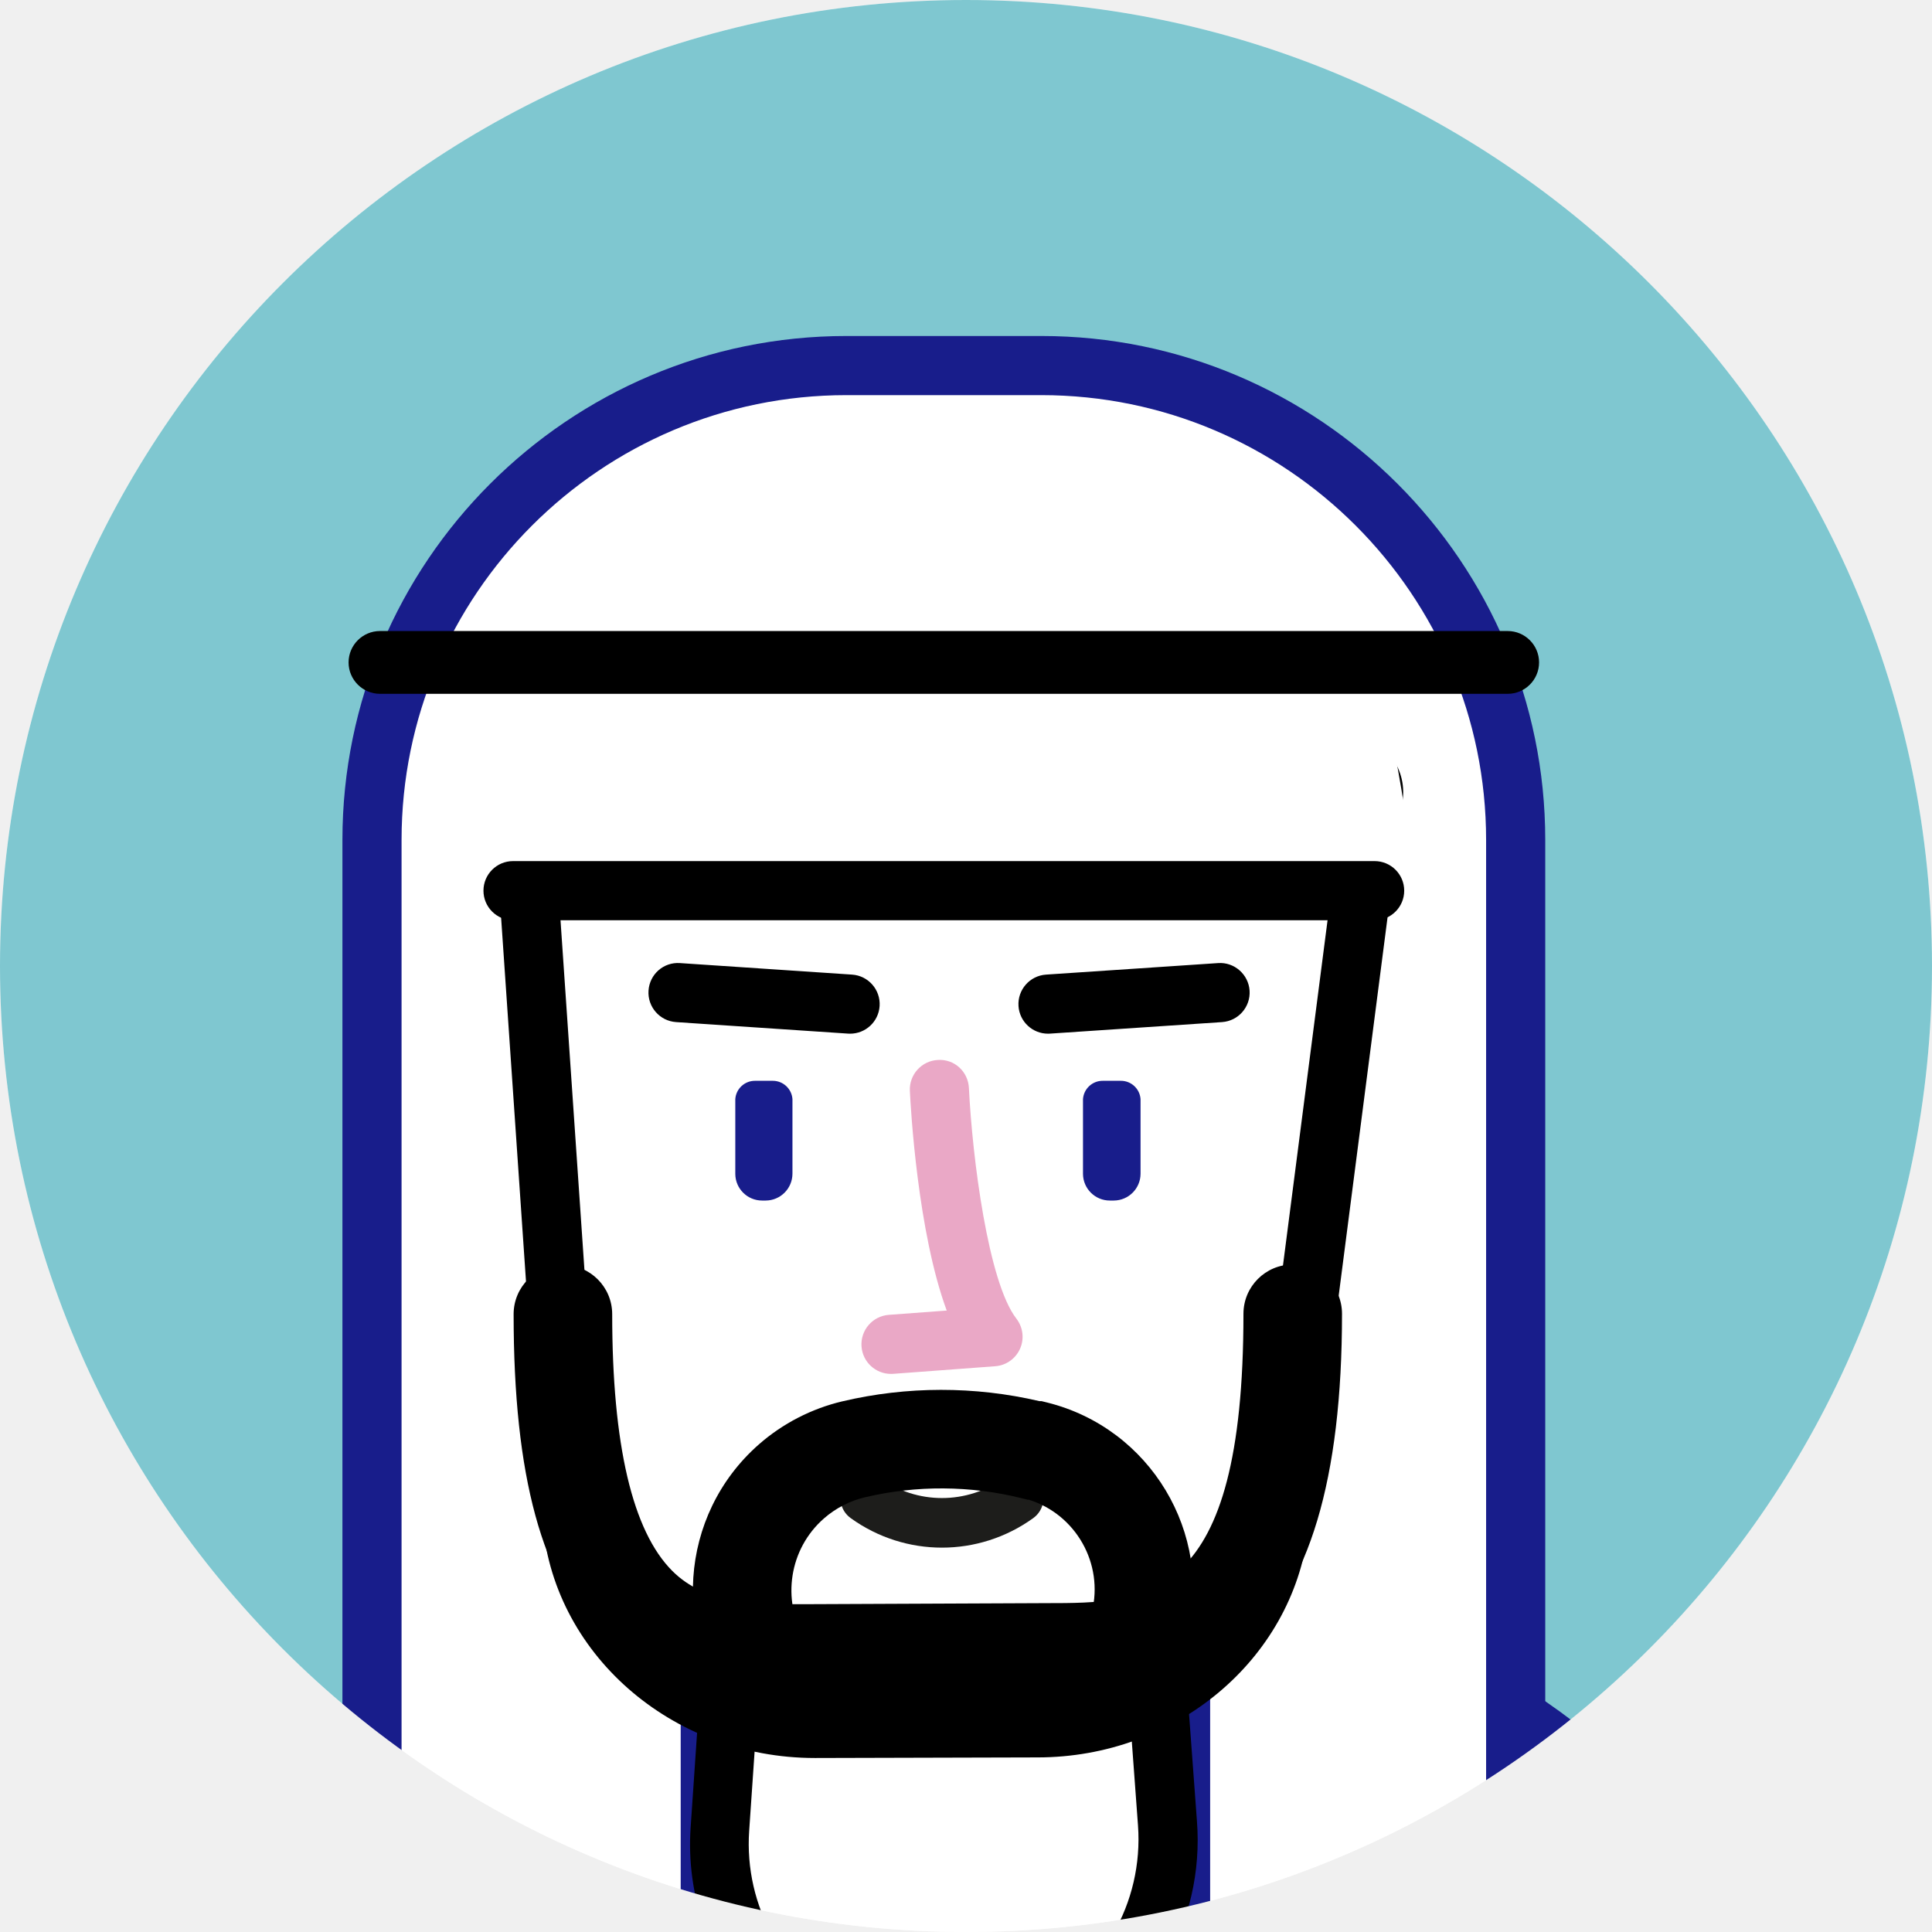
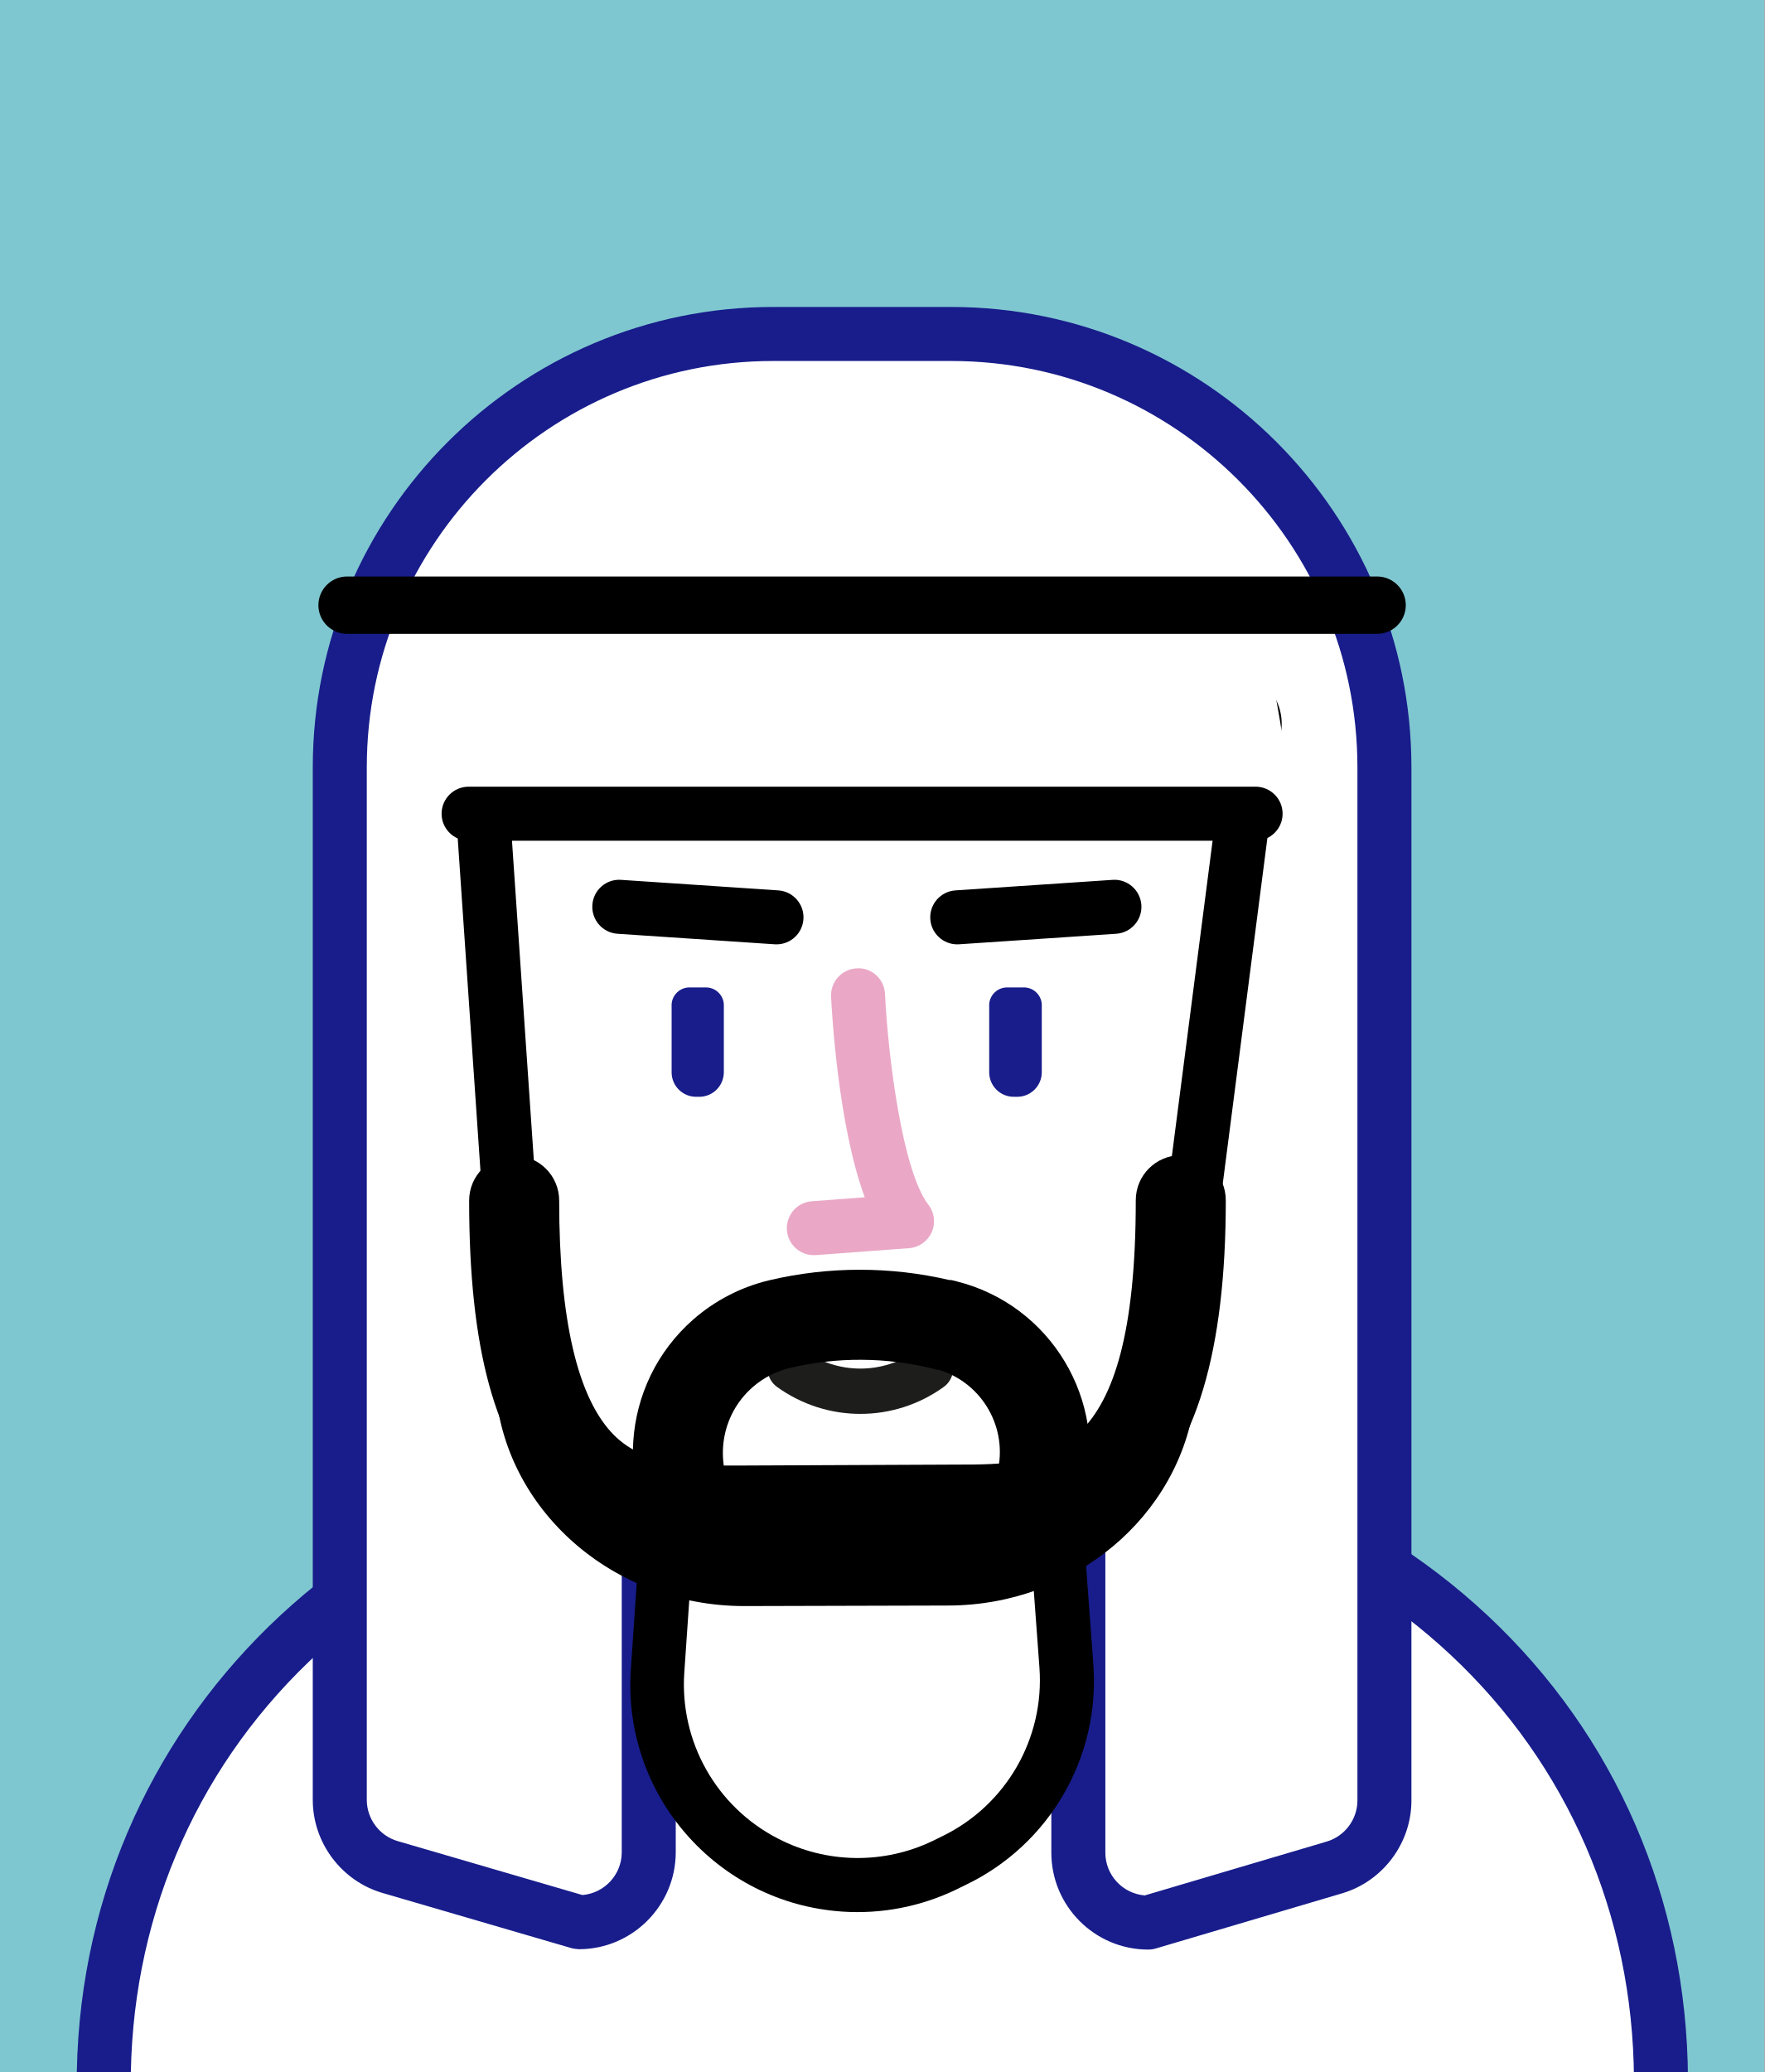
- <svg xmlns="http://www.w3.org/2000/svg" xmlns:xlink="http://www.w3.org/1999/xlink" width="92px" height="92px" viewBox="0 0 92 92" version="1.1">
+ <svg xmlns="http://www.w3.org/2000/svg" xmlns:xlink="http://www.w3.org/1999/xlink" width="92px" height="108px" viewBox="0 0 92 108" version="1.1" style="background: #DB3B34;">
  <defs>
-     <circle id="path-1" cx="46" cy="46" r="46" />
-     <rect id="path-3" x="0" y="0" width="92" height="108" />
+     <rect id="path-1" x="0" y="0" width="92" height="108" />
  </defs>
-   <g id="Design" stroke="none" stroke-width="1" fill="none" fill-rule="evenodd">
-     <g id="rta-gitex-UI-05.00" transform="translate(-579, -573)">
-       <g id="Group-2" transform="translate(347, 232)">
-         <g id="Avatar" transform="translate(0, 288)">
-           <g id="GTX/Avatar/1-Copy-2" transform="translate(232, 53)">
-             <mask id="mask-2" fill="white">
-               <use xlink:href="#path-1" />
-             </mask>
-             <use id="GTX/Avatar/1" fill="#FBFBFB" xlink:href="#path-1" />
-             <g id="Group" mask="url(#mask-2)">
-               <g id="GTX/Avatar/Character/1">
-                 <rect id="Rectangle" fill="#DB3B34" x="0" y="0" width="92" height="108" />
-                 <mask id="mask-4" fill="white">
-                   <use xlink:href="#path-3" />
-                 </mask>
-                 <use id="Rectangle" fill="#7FC7D0" xlink:href="#path-3" />
-                 <g id="Group-41" mask="url(#mask-4)">
-                   <g transform="translate(4, 16)">
-                     <path d="M1.408,92.814 C1.301,74.228 16.277,60.355 34.862,60.242 L48.74,60.163 C67.325,60.05 82.48,73.745 82.592,92.33" id="Fill-1" fill="#FFFFFF" />
-                     <path d="M1.409,94.222 C0.635,94.222 0.005,93.597 -2.88870508e-15,92.822 C-0.109,73.883 15.2,58.954 34.854,58.835 L48.732,58.755 C58.147,58.689 66.981,62.054 73.556,68.206 C80.235,74.457 83.944,83.022 84,92.321 C84.005,93.099 83.378,93.734 82.601,93.738 L82.592,93.738 C81.819,93.738 81.189,93.114 81.184,92.339 C81.133,83.82 77.741,75.979 71.631,70.263 C65.637,64.652 57.596,61.57 48.969,61.57 C48.895,61.57 48.822,61.57 48.748,61.571 L34.871,61.65 C26.161,61.703 18.074,64.887 12.1,70.617 C6.064,76.406 2.767,84.286 2.817,92.805 C2.821,93.583 2.194,94.217 1.417,94.222 L1.409,94.222 Z" id="Fill-3" fill="#181D8B" />
-                     <path d="M45.581,1.408 L36.303,1.408 C23.828,1.408 13.714,11.521 13.714,23.996 L13.714,77.819 C13.714,79.436 14.781,80.861 16.333,81.315 L26.189,84.192 C28.189,84.187 29.811,82.569 29.821,80.569 L29.821,59.449 L52.218,59.449 L52.218,80.569 C52.218,82.58 53.848,84.211 55.86,84.211 L65.565,81.339 C67.114,80.882 68.176,79.461 68.175,77.847 L68.175,23.996 C68.175,11.521 58.061,1.408 45.586,1.408 L45.581,1.408 Z" id="Fill-5" fill="#FFFFFF" />
-                     <path d="M29.822,58.041 L52.218,58.041 C52.995,58.041 53.626,58.672 53.626,59.449 L53.626,80.569 C53.626,81.74 54.532,82.704 55.68,82.796 L65.166,79.989 C66.11,79.711 66.768,78.83 66.767,77.848 L66.767,23.997 C66.767,12.317 57.265,2.816 45.586,2.816 L36.303,2.816 C24.624,2.816 15.122,12.317 15.122,23.997 L15.122,77.819 C15.122,78.805 15.783,79.687 16.729,79.964 L26.364,82.776 C27.504,82.682 28.407,81.724 28.414,80.562 L28.414,59.449 C28.414,58.672 29.044,58.041 29.822,58.041 M55.86,85.619 C53.075,85.619 50.81,83.354 50.81,80.569 L50.81,60.857 L31.229,60.857 L31.229,80.569 C31.215,83.34 28.955,85.593 26.193,85.6 C26.064,85.587 25.924,85.582 25.794,85.544 L15.938,82.667 C13.798,82.04 12.306,80.047 12.306,77.818 L12.306,23.997 C12.306,10.765 23.071,0 36.303,0 L45.586,0 C58.818,0 69.583,10.765 69.583,23.997 L69.583,77.847 C69.585,80.069 68.096,82.061 65.963,82.689 L56.259,85.561 C56.13,85.599 55.995,85.619 55.86,85.619" id="Fill-7" fill="#181D8B" />
-                     <path d="M40.705,82.254 C34.943,82.257 30.269,77.589 30.266,71.827 C30.266,71.585 30.274,71.343 30.291,71.103 L31.084,59.538 C31.238,57.38 33.027,55.704 35.191,55.69 L46.628,55.662 C48.791,55.667 50.587,57.331 50.758,59.487 L51.593,70.816 C51.923,75.093 49.591,79.133 45.722,80.987 L45.253,81.217 C43.834,81.899 42.28,82.254 40.705,82.254" id="Fill-9" fill="#FFFFFF" />
-                     <path d="M46.633,54.259 L46.633,54.259 L35.191,54.287 C32.286,54.304 29.884,56.553 29.676,59.449 L28.888,71.013 C28.442,77.54 33.372,83.193 39.9,83.638 C41.95,83.778 44.002,83.382 45.854,82.488 L46.323,82.258 C50.721,80.161 53.374,75.572 52.997,70.713 L52.161,59.384 C51.939,56.495 49.535,54.262 46.637,54.254 L46.633,54.259 Z M46.637,57.07 C48.063,57.071 49.247,58.169 49.355,59.59 L50.19,70.924 C50.459,74.621 48.445,78.107 45.107,79.719 L44.638,79.949 C42.073,81.187 39.074,81.141 36.547,79.827 C33.343,78.176 31.428,74.778 31.675,71.182 L32.468,59.618 C32.579,58.195 33.768,57.098 35.195,57.103 L46.633,57.074 L46.637,57.07 Z" id="Fill-11" fill="#000000" />
-                     <path d="M34.801,66.306 C28.7,66.306 23.612,61.862 23.223,56.187 L20.881,21.903 C20.829,21.127 21.416,20.456 22.192,20.405 C22.224,20.402 22.256,20.401 22.289,20.401 L60.018,20.303 C60.421,20.301 60.805,20.472 61.074,20.772 C61.343,21.076 61.468,21.482 61.416,21.884 L56.916,56.732 C56.212,62.148 51.284,66.24 45.417,66.254 L34.801,66.306 Z" id="Fill-13" fill="#FFFFFF" />
-                     <path d="M60.013,18.914 L60.013,18.914 L22.289,19.012 C20.733,19.008 19.47,20.266 19.466,21.822 C19.466,21.888 19.468,21.954 19.473,22.021 L19.909,28.38 L21.819,56.286 C22.256,62.692 27.958,67.714 34.801,67.714 L34.839,67.714 L45.408,67.686 C51.978,67.686 57.507,63.049 58.295,56.938 L62.796,22.091 C62.996,20.549 61.907,19.137 60.365,18.937 C60.245,18.922 60.124,18.914 60.004,18.914 L60.013,18.914 Z M60.004,21.73 L55.503,56.577 C54.893,61.298 50.556,64.856 45.398,64.87 L34.829,64.898 L34.801,64.898 C29.423,64.898 24.969,61.045 24.626,56.094 L22.716,28.187 L22.289,21.828 L60.013,21.73 L60.004,21.73 Z" id="Fill-15" fill="#000000" />
-                     <path d="M32.806,35.467 L31.952,35.467 C31.458,35.465 31.048,35.847 31.014,36.34 L31.014,39.902 C31.019,40.605 31.592,41.172 32.295,41.169 L32.464,41.169 C33.166,41.164 33.733,40.595 33.736,39.892 L33.736,36.335 C33.699,35.848 33.295,35.47 32.806,35.467" id="Fill-17" fill="#181D8B" />
-                     <path d="M49.364,35.467 L48.51,35.467 C48.016,35.465 47.606,35.847 47.571,36.34 L47.571,39.902 C47.577,40.605 48.15,41.172 48.853,41.169 L49.04,41.169 C49.742,41.164 50.31,40.595 50.312,39.892 L50.312,36.335 C50.275,35.841 49.86,35.46 49.364,35.467" id="Fill-19" fill="#181D8B" />
-                     <path d="M40.855,57.697 C39.332,57.697 37.809,57.228 36.509,56.291 C35.98,55.909 35.86,55.171 36.242,54.643 C36.623,54.114 37.362,53.995 37.89,54.376 C39.665,55.656 42.048,55.655 43.821,54.376 C44.349,53.995 45.087,54.114 45.469,54.643 C45.85,55.171 45.731,55.909 45.202,56.291 C43.902,57.228 42.379,57.697 40.855,57.697" id="Fill-21" fill="#1D1D1B" />
-                     <path d="M38.427,49.424 C37.697,49.424 37.08,48.861 37.025,48.121 C36.967,47.345 37.549,46.67 38.324,46.612 L41.082,46.407 C39.692,42.646 39.365,36.742 39.327,35.947 C39.29,35.171 39.889,34.511 40.665,34.474 C41.454,34.424 42.102,35.035 42.139,35.811 C42.301,39.138 43.057,45.061 44.399,46.792 C44.716,47.202 44.784,47.753 44.573,48.227 C44.362,48.701 43.908,49.021 43.391,49.059 L38.534,49.421 C38.498,49.423 38.462,49.424 38.427,49.424" id="Fill-23" fill="#EAA8C6" />
-                     <path d="M45.904,33.223 C45.169,33.223 44.55,32.653 44.5,31.909 C44.448,31.134 45.035,30.462 45.811,30.41 L54.006,29.861 C54.773,29.806 55.452,30.396 55.504,31.172 C55.556,31.947 54.969,32.619 54.193,32.671 L45.999,33.22 C45.968,33.222 45.935,33.223 45.904,33.223" id="Fill-25" fill="#000000" />
-                     <path d="M36.482,33.223 C36.451,33.223 36.419,33.222 36.387,33.22 L28.193,32.671 C27.417,32.619 26.83,31.947 26.882,31.172 C26.933,30.396 27.597,29.806 28.38,29.861 L36.575,30.41 C37.351,30.462 37.938,31.134 37.886,31.909 C37.836,32.653 37.217,33.223 36.482,33.223" id="Fill-27" fill="#000000" />
-                     <path d="M47.993,60.766 C47.88,61.217 47.701,61.641 47.464,62.026 L34.305,62.026 C33.227,60.181 33.57,57.766 35.235,56.307 C35.792,55.818 36.468,55.469 37.189,55.299 C39.634,54.721 42.213,54.737 44.648,55.343 L44.928,55.413 L44.986,55.413 C47.23,56.112 48.569,58.458 47.993,60.766 M45.873,50.789 L45.593,50.72 L45.494,50.72 C42.42,50.002 39.183,50.005 36.11,50.731 C34.645,51.077 33.271,51.786 32.14,52.778 C28.307,56.141 27.924,61.993 31.286,65.826 L31.989,66.621 L49.17,66.621 C49.721,66.472 50.215,66.154 50.581,65.693 L50.838,65.374 C51.654,64.344 52.228,63.176 52.546,61.903 C53.77,56.999 50.777,52.014 45.873,50.789" id="Fill-29" fill="#000000" />
-                     <path d="M34.053,65.082 C31.105,65.082 27.542,64.966 24.702,62.132 C21.807,59.242 20.458,54.3 20.458,46.58 C20.458,45.284 21.509,44.234 22.805,44.234 C24.101,44.234 25.152,45.284 25.152,46.58 C25.152,52.797 26.116,56.912 28.018,58.81 C29.608,60.397 31.955,60.396 34.44,60.389 L34.829,60.388 L45.817,60.34 C50.649,60.339 55.212,60.338 55.212,46.562 C55.212,45.265 56.262,44.215 57.558,44.215 C58.855,44.215 59.905,45.265 59.905,46.562 C59.905,54.434 58.351,59.625 55.152,62.433 C52.192,65.032 48.508,65.033 45.819,65.033 L45.405,65.034 L34.449,65.082 C34.318,65.082 34.187,65.082 34.053,65.082" id="Fill-31" fill="#000000" />
-                     <path d="M21.763,13.568 C20.017,16.257 18.947,23.067 18.792,26.474 L63.294,26.474 C63.12,23.067 62.069,16.271 60.304,13.568 L21.763,13.568 Z" id="Fill-33" fill="#FFFFFF" />
-                     <path d="M14.094,14.225 L67.795,14.225 C68.523,14.225 69.113,14.815 69.113,15.544 L69.113,15.544 C69.113,16.272 68.523,16.863 67.795,16.863 L14.094,16.863 C13.366,16.863 12.776,16.272 12.776,15.544 L12.776,15.544 C12.776,14.815 13.366,14.225 14.094,14.225" id="Fill-35" fill="#000000" />
-                     <path d="M14.095,14.401 C13.464,14.401 12.951,14.914 12.951,15.544 C12.951,16.174 13.464,16.687 14.095,16.687 L67.795,16.687 C68.425,16.687 68.937,16.174 68.937,15.544 C68.937,14.914 68.425,14.401 67.795,14.401 L14.095,14.401 Z M67.795,17.039 L14.095,17.039 C13.27,17.039 12.599,16.368 12.599,15.544 C12.599,14.72 13.27,14.049 14.095,14.049 L67.795,14.049 C68.619,14.049 69.289,14.72 69.289,15.544 C69.289,16.368 68.619,17.039 67.795,17.039 L67.795,17.039 Z" id="Fill-37" fill="#000000" />
-                     <path d="M61.459,27.821 L20.43,27.821 C19.653,27.821 19.022,27.191 19.022,26.413 C19.022,25.636 19.653,25.005 20.43,25.005 L61.459,25.005 C62.236,25.005 62.867,25.636 62.867,26.413 C62.867,27.191 62.236,27.821 61.459,27.821" id="Fill-39" fill="#000000" />
-                   </g>
-                 </g>
-               </g>
-             </g>
-           </g>
-         </g>
+   <g id="GTX/Avatar/Character/3" stroke="none" stroke-width="1" fill="none" fill-rule="evenodd">
+     <rect fill="#DB3B34" x="0" y="0" width="92" height="108" />
+     <mask id="mask-2" fill="white">
+       <use xlink:href="#path-1" />
+     </mask>
+     <use id="Rectangle" fill="#7FC7D0" xlink:href="#path-1" />
+     <g id="Group-41" mask="url(#mask-2)">
+       <g transform="translate(4, 16)">
+         <path d="M1.408,92.814 C1.301,74.228 16.277,60.355 34.862,60.242 L48.74,60.163 C67.325,60.05 82.48,73.745 82.592,92.33" id="Fill-1" fill="#FFFFFF" />
+         <path d="M1.409,94.222 C0.635,94.222 0.005,93.597 -2.88870508e-15,92.822 C-0.109,73.883 15.2,58.954 34.854,58.835 L48.732,58.755 C58.147,58.689 66.981,62.054 73.556,68.206 C80.235,74.457 83.944,83.022 84,92.321 C84.005,93.099 83.378,93.734 82.601,93.738 L82.592,93.738 C81.819,93.738 81.189,93.114 81.184,92.339 C81.133,83.82 77.741,75.979 71.631,70.263 C65.637,64.652 57.596,61.57 48.969,61.57 C48.895,61.57 48.822,61.57 48.748,61.571 L34.871,61.65 C26.161,61.703 18.074,64.887 12.1,70.617 C6.064,76.406 2.767,84.286 2.817,92.805 C2.821,93.583 2.194,94.217 1.417,94.222 L1.409,94.222 Z" id="Fill-3" fill="#181D8B" />
+         <path d="M45.581,1.408 L36.303,1.408 C23.828,1.408 13.714,11.521 13.714,23.996 L13.714,77.819 C13.714,79.436 14.781,80.861 16.333,81.315 L26.189,84.192 C28.189,84.187 29.811,82.569 29.821,80.569 L29.821,59.449 L52.218,59.449 L52.218,80.569 C52.218,82.58 53.848,84.211 55.86,84.211 L65.565,81.339 C67.114,80.882 68.176,79.461 68.175,77.847 L68.175,23.996 C68.175,11.521 58.061,1.408 45.586,1.408 L45.581,1.408 Z" id="Fill-5" fill="#FFFFFF" />
+         <path d="M29.822,58.041 L52.218,58.041 C52.995,58.041 53.626,58.672 53.626,59.449 L53.626,80.569 C53.626,81.74 54.532,82.704 55.68,82.796 L65.166,79.989 C66.11,79.711 66.768,78.83 66.767,77.848 L66.767,23.997 C66.767,12.317 57.265,2.816 45.586,2.816 L36.303,2.816 C24.624,2.816 15.122,12.317 15.122,23.997 L15.122,77.819 C15.122,78.805 15.783,79.687 16.729,79.964 L26.364,82.776 C27.504,82.682 28.407,81.724 28.414,80.562 L28.414,59.449 C28.414,58.672 29.044,58.041 29.822,58.041 M55.86,85.619 C53.075,85.619 50.81,83.354 50.81,80.569 L50.81,60.857 L31.229,60.857 L31.229,80.569 C31.215,83.34 28.955,85.593 26.193,85.6 C26.064,85.587 25.924,85.582 25.794,85.544 L15.938,82.667 C13.798,82.04 12.306,80.047 12.306,77.818 L12.306,23.997 C12.306,10.765 23.071,0 36.303,0 L45.586,0 C58.818,0 69.583,10.765 69.583,23.997 L69.583,77.847 C69.585,80.069 68.096,82.061 65.963,82.689 L56.259,85.561 C56.13,85.599 55.995,85.619 55.86,85.619" id="Fill-7" fill="#181D8B" />
+         <path d="M40.705,82.254 C34.943,82.257 30.269,77.589 30.266,71.827 C30.266,71.585 30.274,71.343 30.291,71.103 L31.084,59.538 C31.238,57.38 33.027,55.704 35.191,55.69 L46.628,55.662 C48.791,55.667 50.587,57.331 50.758,59.487 L51.593,70.816 C51.923,75.093 49.591,79.133 45.722,80.987 L45.253,81.217 C43.834,81.899 42.28,82.254 40.705,82.254" id="Fill-9" fill="#FFFFFF" />
+         <path d="M46.633,54.259 L46.633,54.259 L35.191,54.287 C32.286,54.304 29.884,56.553 29.676,59.449 L28.888,71.013 C28.442,77.54 33.372,83.193 39.9,83.638 C41.95,83.778 44.002,83.382 45.854,82.488 L46.323,82.258 C50.721,80.161 53.374,75.572 52.997,70.713 L52.161,59.384 C51.939,56.495 49.535,54.262 46.637,54.254 L46.633,54.259 Z M46.637,57.07 C48.063,57.071 49.247,58.169 49.355,59.59 L50.19,70.924 C50.459,74.621 48.445,78.107 45.107,79.719 L44.638,79.949 C42.073,81.187 39.074,81.141 36.547,79.827 C33.343,78.176 31.428,74.778 31.675,71.182 L32.468,59.618 C32.579,58.195 33.768,57.098 35.195,57.103 L46.633,57.074 L46.637,57.07 Z" id="Fill-11" fill="#000000" />
+         <path d="M34.801,66.306 C28.7,66.306 23.612,61.862 23.223,56.187 L20.881,21.903 C20.829,21.127 21.416,20.456 22.192,20.405 C22.224,20.402 22.256,20.401 22.289,20.401 L60.018,20.303 C60.421,20.301 60.805,20.472 61.074,20.772 C61.343,21.076 61.468,21.482 61.416,21.884 L56.916,56.732 C56.212,62.148 51.284,66.24 45.417,66.254 L34.801,66.306 Z" id="Fill-13" fill="#FFFFFF" />
+         <path d="M60.013,18.914 L60.013,18.914 L22.289,19.012 C20.733,19.008 19.47,20.266 19.466,21.822 C19.466,21.888 19.468,21.954 19.473,22.021 L19.909,28.38 L21.819,56.286 C22.256,62.692 27.958,67.714 34.801,67.714 L34.839,67.714 L45.408,67.686 C51.978,67.686 57.507,63.049 58.295,56.938 L62.796,22.091 C62.996,20.549 61.907,19.137 60.365,18.937 C60.245,18.922 60.124,18.914 60.004,18.914 L60.013,18.914 Z M60.004,21.73 L55.503,56.577 C54.893,61.298 50.556,64.856 45.398,64.87 L34.829,64.898 L34.801,64.898 C29.423,64.898 24.969,61.045 24.626,56.094 L22.716,28.187 L22.289,21.828 L60.013,21.73 L60.004,21.73 Z" id="Fill-15" fill="#000000" />
+         <path d="M32.806,35.467 L31.952,35.467 C31.458,35.465 31.048,35.847 31.014,36.34 L31.014,39.902 C31.019,40.605 31.592,41.172 32.295,41.169 L32.464,41.169 C33.166,41.164 33.733,40.595 33.736,39.892 L33.736,36.335 C33.699,35.848 33.295,35.47 32.806,35.467" id="Fill-17" fill="#181D8B" />
+         <path d="M49.364,35.467 L48.51,35.467 C48.016,35.465 47.606,35.847 47.571,36.34 L47.571,39.902 C47.577,40.605 48.15,41.172 48.853,41.169 L49.04,41.169 C49.742,41.164 50.31,40.595 50.312,39.892 L50.312,36.335 C50.275,35.841 49.86,35.46 49.364,35.467" id="Fill-19" fill="#181D8B" />
+         <path d="M40.855,57.697 C39.332,57.697 37.809,57.228 36.509,56.291 C35.98,55.909 35.86,55.171 36.242,54.643 C36.623,54.114 37.362,53.995 37.89,54.376 C39.665,55.656 42.048,55.655 43.821,54.376 C44.349,53.995 45.087,54.114 45.469,54.643 C45.85,55.171 45.731,55.909 45.202,56.291 C43.902,57.228 42.379,57.697 40.855,57.697" id="Fill-21" fill="#1D1D1B" />
+         <path d="M38.427,49.424 C37.697,49.424 37.08,48.861 37.025,48.121 C36.967,47.345 37.549,46.67 38.324,46.612 L41.082,46.407 C39.692,42.646 39.365,36.742 39.327,35.947 C39.29,35.171 39.889,34.511 40.665,34.474 C41.454,34.424 42.102,35.035 42.139,35.811 C42.301,39.138 43.057,45.061 44.399,46.792 C44.716,47.202 44.784,47.753 44.573,48.227 C44.362,48.701 43.908,49.021 43.391,49.059 L38.534,49.421 C38.498,49.423 38.462,49.424 38.427,49.424" id="Fill-23" fill="#EAA8C6" />
+         <path d="M45.904,33.223 C45.169,33.223 44.55,32.653 44.5,31.909 C44.448,31.134 45.035,30.462 45.811,30.41 L54.006,29.861 C54.773,29.806 55.452,30.396 55.504,31.172 C55.556,31.947 54.969,32.619 54.193,32.671 L45.999,33.22 C45.968,33.222 45.935,33.223 45.904,33.223" id="Fill-25" fill="#000000" />
+         <path d="M36.482,33.223 C36.451,33.223 36.419,33.222 36.387,33.22 L28.193,32.671 C27.417,32.619 26.83,31.947 26.882,31.172 C26.933,30.396 27.597,29.806 28.38,29.861 L36.575,30.41 C37.351,30.462 37.938,31.134 37.886,31.909 C37.836,32.653 37.217,33.223 36.482,33.223" id="Fill-27" fill="#000000" />
+         <path d="M47.993,60.766 C47.88,61.217 47.701,61.641 47.464,62.026 L34.305,62.026 C33.227,60.181 33.57,57.766 35.235,56.307 C35.792,55.818 36.468,55.469 37.189,55.299 C39.634,54.721 42.213,54.737 44.648,55.343 L44.928,55.413 L44.986,55.413 C47.23,56.112 48.569,58.458 47.993,60.766 M45.873,50.789 L45.593,50.72 L45.494,50.72 C42.42,50.002 39.183,50.005 36.11,50.731 C34.645,51.077 33.271,51.786 32.14,52.778 C28.307,56.141 27.924,61.993 31.286,65.826 L31.989,66.621 L49.17,66.621 C49.721,66.472 50.215,66.154 50.581,65.693 L50.838,65.374 C51.654,64.344 52.228,63.176 52.546,61.903 C53.77,56.999 50.777,52.014 45.873,50.789" id="Fill-29" fill="#000000" />
+         <path d="M34.053,65.082 C31.105,65.082 27.542,64.966 24.702,62.132 C21.807,59.242 20.458,54.3 20.458,46.58 C20.458,45.284 21.509,44.234 22.805,44.234 C24.101,44.234 25.152,45.284 25.152,46.58 C25.152,52.797 26.116,56.912 28.018,58.81 C29.608,60.397 31.955,60.396 34.44,60.389 L34.829,60.388 L45.817,60.34 C50.649,60.339 55.212,60.338 55.212,46.562 C55.212,45.265 56.262,44.215 57.558,44.215 C58.855,44.215 59.905,45.265 59.905,46.562 C59.905,54.434 58.351,59.625 55.152,62.433 C52.192,65.032 48.508,65.033 45.819,65.033 L45.405,65.034 L34.449,65.082 C34.318,65.082 34.187,65.082 34.053,65.082" id="Fill-31" fill="#000000" />
+         <path d="M21.763,13.568 C20.017,16.257 18.947,23.067 18.792,26.474 L63.294,26.474 C63.12,23.067 62.069,16.271 60.304,13.568 L21.763,13.568 Z" id="Fill-33" fill="#FFFFFF" />
+         <path d="M14.094,14.225 L67.795,14.225 C68.523,14.225 69.113,14.815 69.113,15.544 L69.113,15.544 C69.113,16.272 68.523,16.863 67.795,16.863 L14.094,16.863 C13.366,16.863 12.776,16.272 12.776,15.544 L12.776,15.544 C12.776,14.815 13.366,14.225 14.094,14.225" id="Fill-35" fill="#000000" />
+         <path d="M14.095,14.401 C13.464,14.401 12.951,14.914 12.951,15.544 C12.951,16.174 13.464,16.687 14.095,16.687 L67.795,16.687 C68.425,16.687 68.937,16.174 68.937,15.544 C68.937,14.914 68.425,14.401 67.795,14.401 L14.095,14.401 Z M67.795,17.039 L14.095,17.039 C13.27,17.039 12.599,16.368 12.599,15.544 C12.599,14.72 13.27,14.049 14.095,14.049 L67.795,14.049 C68.619,14.049 69.289,14.72 69.289,15.544 C69.289,16.368 68.619,17.039 67.795,17.039 L67.795,17.039 Z" id="Fill-37" fill="#000000" />
+         <path d="M61.459,27.821 L20.43,27.821 C19.653,27.821 19.022,27.191 19.022,26.413 C19.022,25.636 19.653,25.005 20.43,25.005 L61.459,25.005 C62.236,25.005 62.867,25.636 62.867,26.413 C62.867,27.191 62.236,27.821 61.459,27.821" id="Fill-39" fill="#000000" />
      </g>
    </g>
  </g>
</svg>
